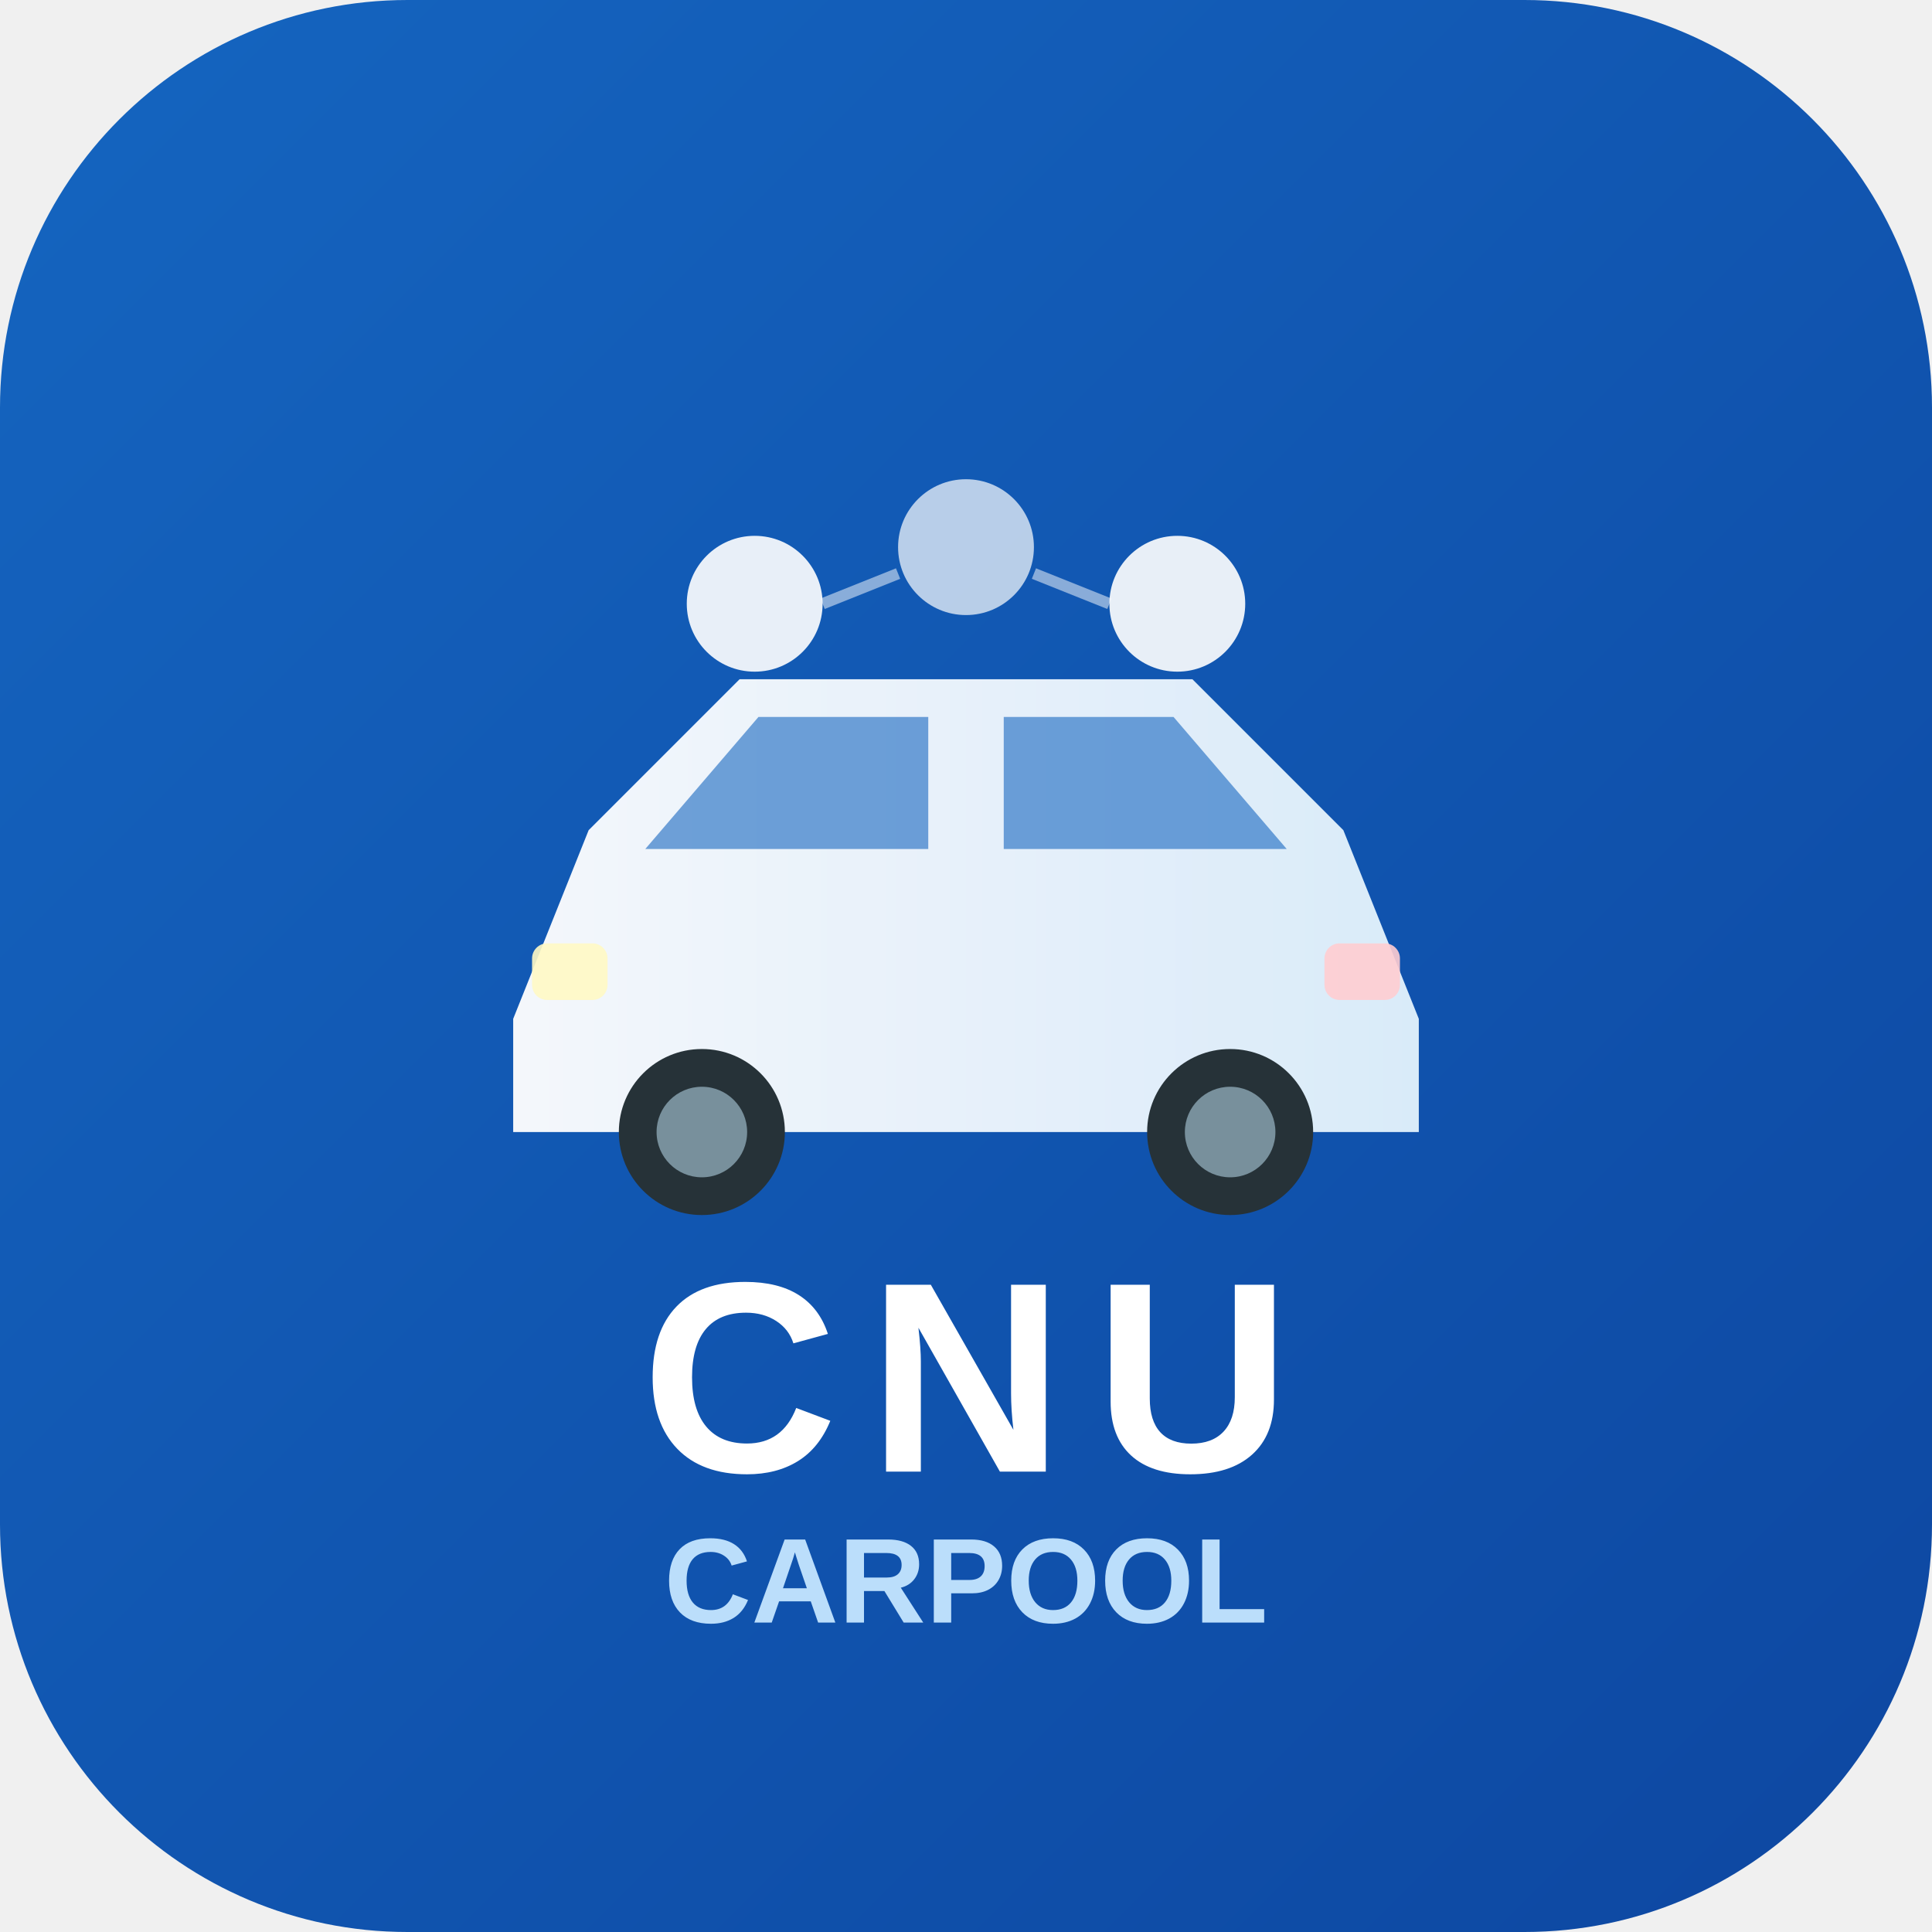
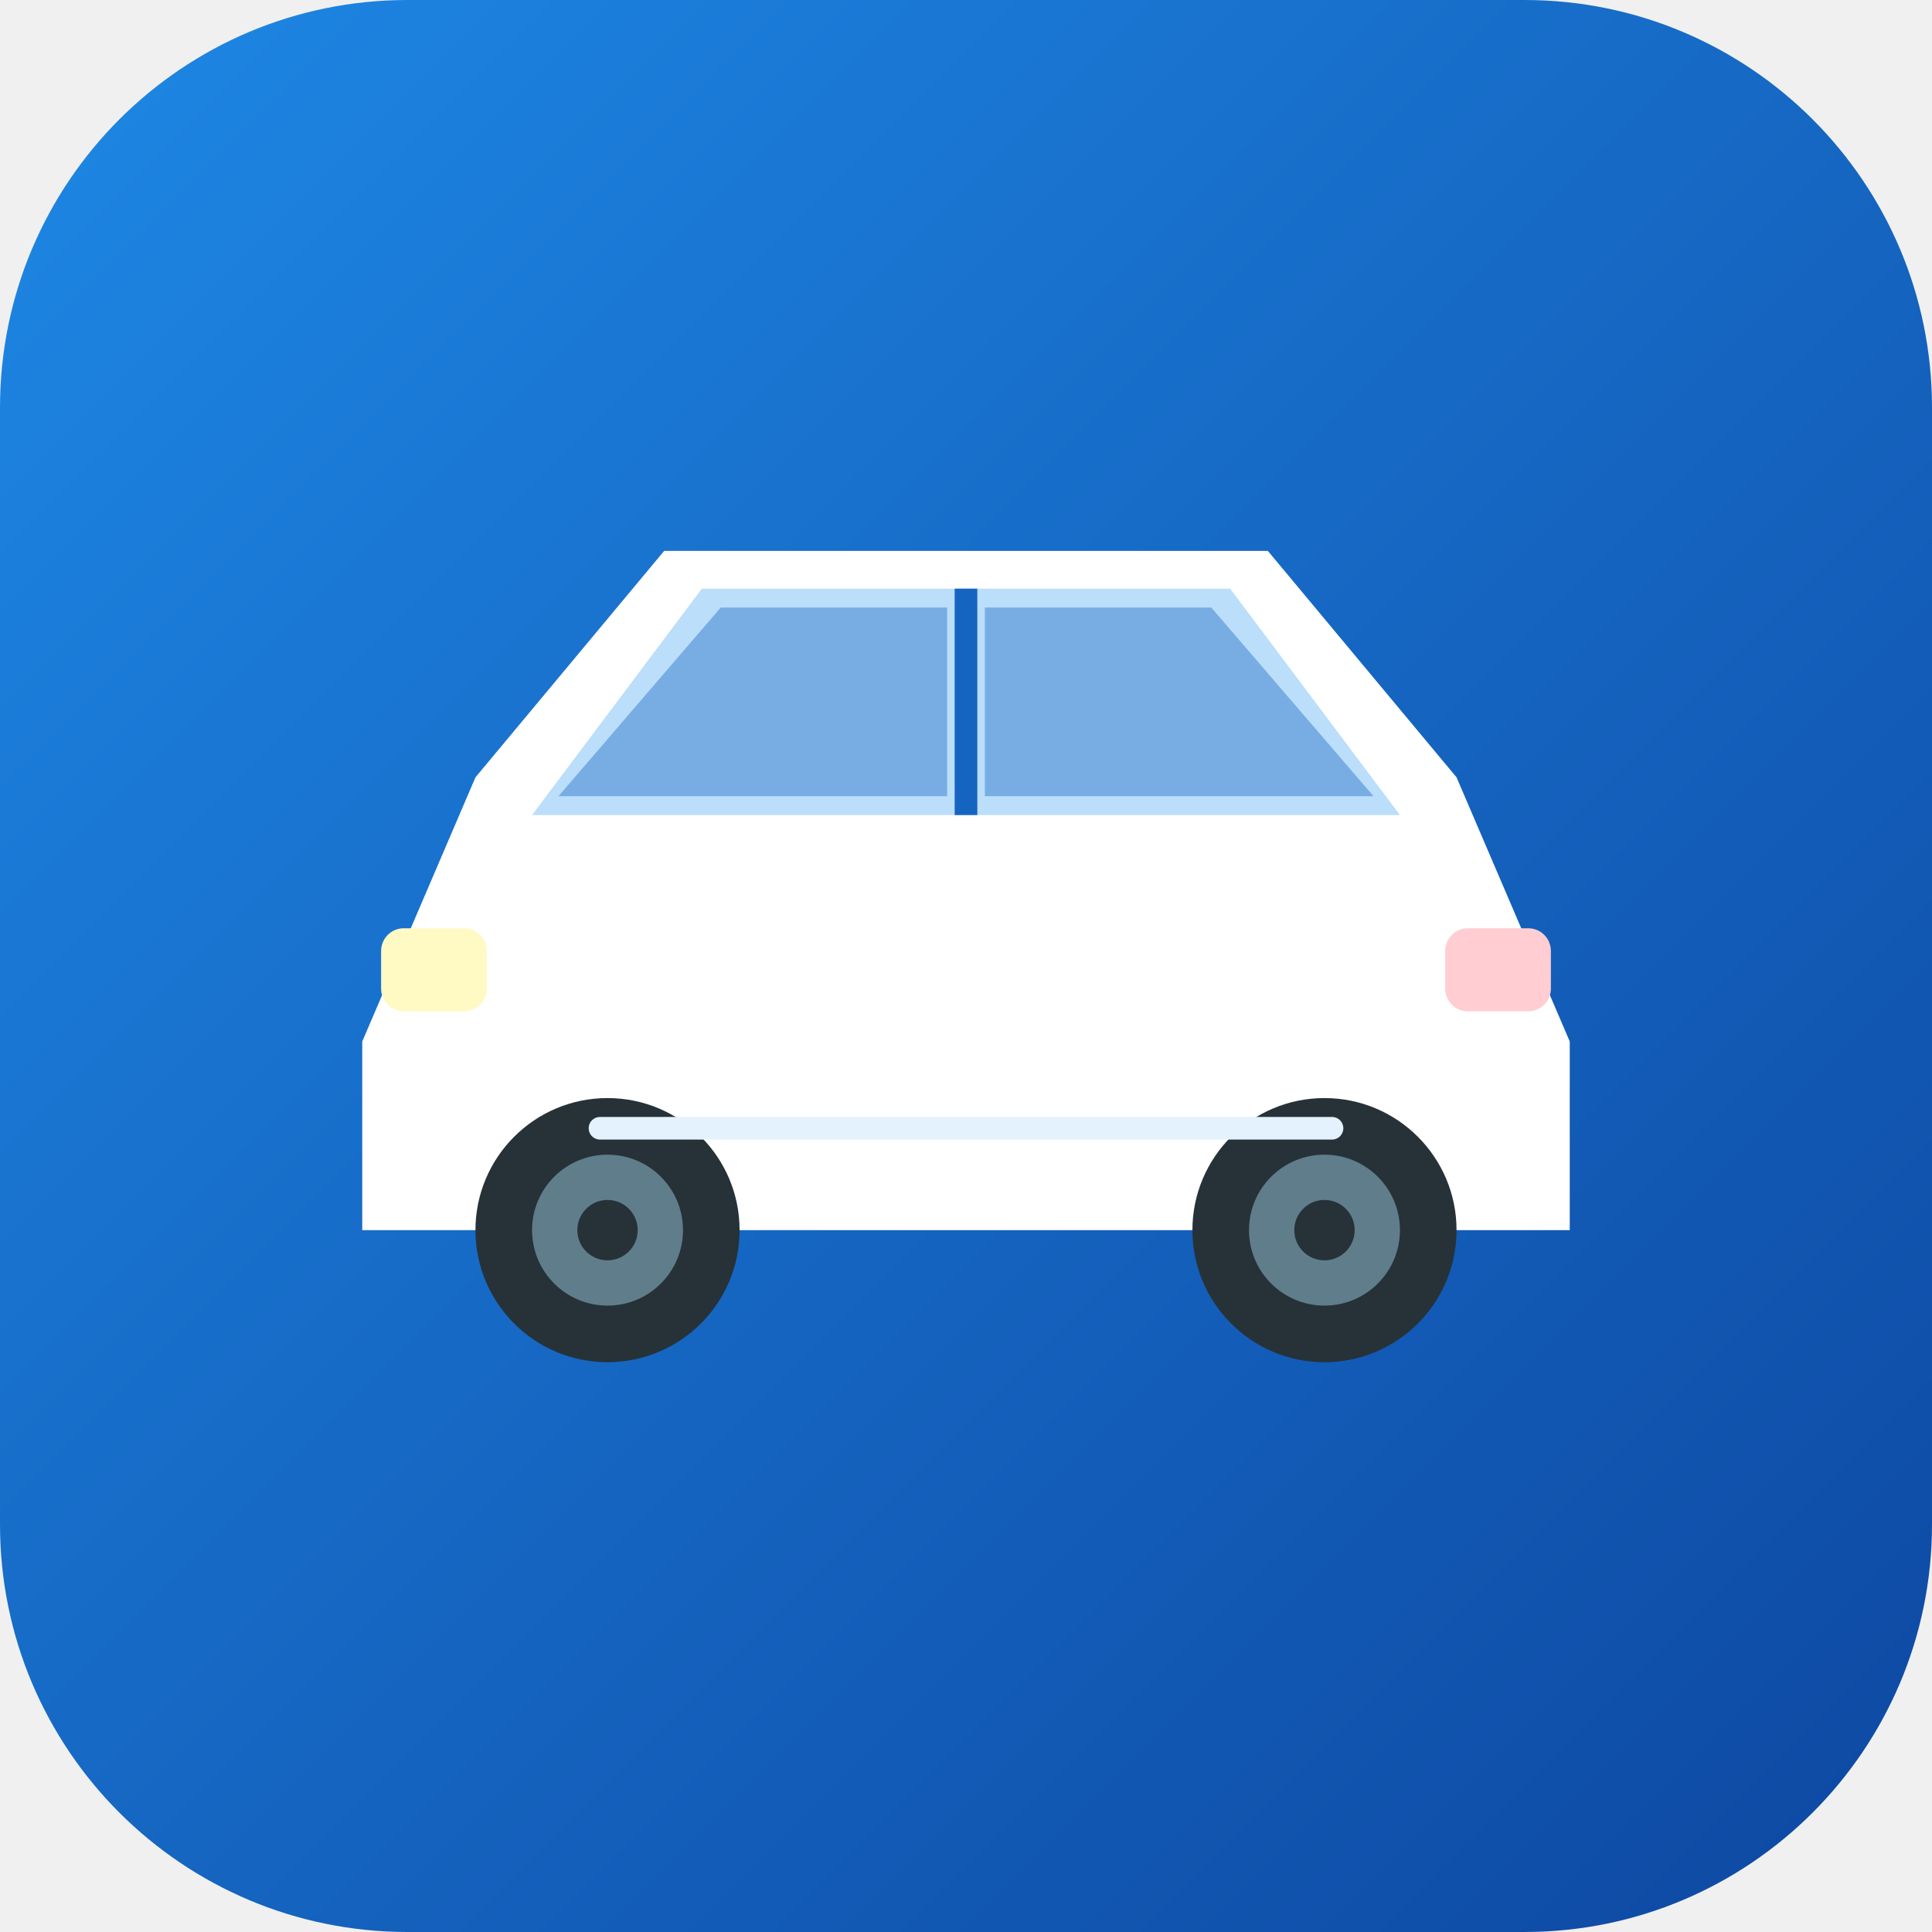
<svg xmlns="http://www.w3.org/2000/svg" viewBox="0 0 512 512">
  <defs>
    <linearGradient id="bg" x1="0%" y1="0%" x2="100%" y2="100%">
-       <stop offset="0%" style="stop-color:#1565C0" />
+       <stop offset="0%" style="stop-color:#1E88E5" />
      <stop offset="100%" style="stop-color:#0D47A1" />
-     </linearGradient>
-     <linearGradient id="car" x1="0%" y1="0%" x2="100%" y2="0%">
-       <stop offset="0%" style="stop-color:#FFFFFF" />
-       <stop offset="100%" style="stop-color:#E3F2FD" />
    </linearGradient>
  </defs>
  <rect width="512" height="512" rx="108" fill="url(#bg)" />
-   <g transform="translate(256,240)">
-     <path d="M-120,30 L-100,-20 L-60,-60 L60,-60 L100,-20 L120,30 L120,60 L-120,60 Z" fill="url(#car)" opacity="0.95" />
-     <path d="M-55,-50 L-85,-15 L-10,-15 L-10,-50 Z" fill="#1565C0" opacity="0.6" />
-     <path d="M10,-50 L10,-15 L85,-15 L55,-50 Z" fill="#1565C0" opacity="0.6" />
-     <circle cx="-70" cy="60" r="22" fill="#263238" />
-     <circle cx="-70" cy="60" r="12" fill="#78909C" />
-     <circle cx="70" cy="60" r="22" fill="#263238" />
-     <circle cx="70" cy="60" r="12" fill="#78909C" />
-     <rect x="-115" y="10" width="20" height="15" rx="4" fill="#FFF9C4" opacity="0.9" />
-     <rect x="95" y="10" width="20" height="15" rx="4" fill="#FFCDD2" opacity="0.9" />
+   <g transform="translate(256,256)">
+     <path d="M-160,20 L-130,-50 L-80,-110 L80,-110 L130,-50 L160,20 L160,70 L-160,70 Z" fill="#FFFFFF" />
+     <path d="M-70,-100 L-115,-40 L115,-40 L70,-100 Z" fill="#BBDEFB" />
+     <line x1="0" y1="-100" x2="0" y2="-40" stroke="#1565C0" stroke-width="6" />
+     <path d="M-65,-95 L-108,-45 L-5,-45 L-5,-95 Z" fill="#1565C0" opacity="0.4" />
+     <path d="M65,-95 L108,-45 L5,-45 L5,-95 Z" fill="#1565C0" opacity="0.4" />
+     <circle cx="-95" cy="70" r="35" fill="#263238" />
+     <circle cx="-95" cy="70" r="20" fill="#607D8B" />
+     <circle cx="-95" cy="70" r="8" fill="#263238" />
+     <circle cx="95" cy="70" r="35" fill="#263238" />
+     <circle cx="95" cy="70" r="20" fill="#607D8B" />
+     <circle cx="95" cy="70" r="8" fill="#263238" />
+     <rect x="-155" y="-10" width="28" height="22" rx="6" fill="#FFF9C4" />
+     <rect x="127" y="-10" width="28" height="22" rx="6" fill="#FFCDD2" />
+     <rect x="-100" y="40" width="200" height="6" rx="3" fill="#E3F2FD" />
  </g>
-   <circle cx="200" cy="160" r="18" fill="#FFFFFF" opacity="0.9" />
-   <circle cx="256" cy="145" r="18" fill="#FFFFFF" opacity="0.7" />
-   <circle cx="312" cy="160" r="18" fill="#FFFFFF" opacity="0.9" />
-   <line x1="218" y1="160" x2="238" y2="152" stroke="#FFFFFF" stroke-width="3" opacity="0.5" />
-   <line x1="274" y1="152" x2="294" y2="160" stroke="#FFFFFF" stroke-width="3" opacity="0.5" />
-   <text x="256" y="390" text-anchor="middle" font-family="Arial,sans-serif" font-weight="900" font-size="72" fill="#FFFFFF" letter-spacing="8">CNU</text>
-   <text x="256" y="430" text-anchor="middle" font-family="Arial,sans-serif" font-weight="600" font-size="32" fill="#BBDEFB">CARPOOL</text>
</svg>
